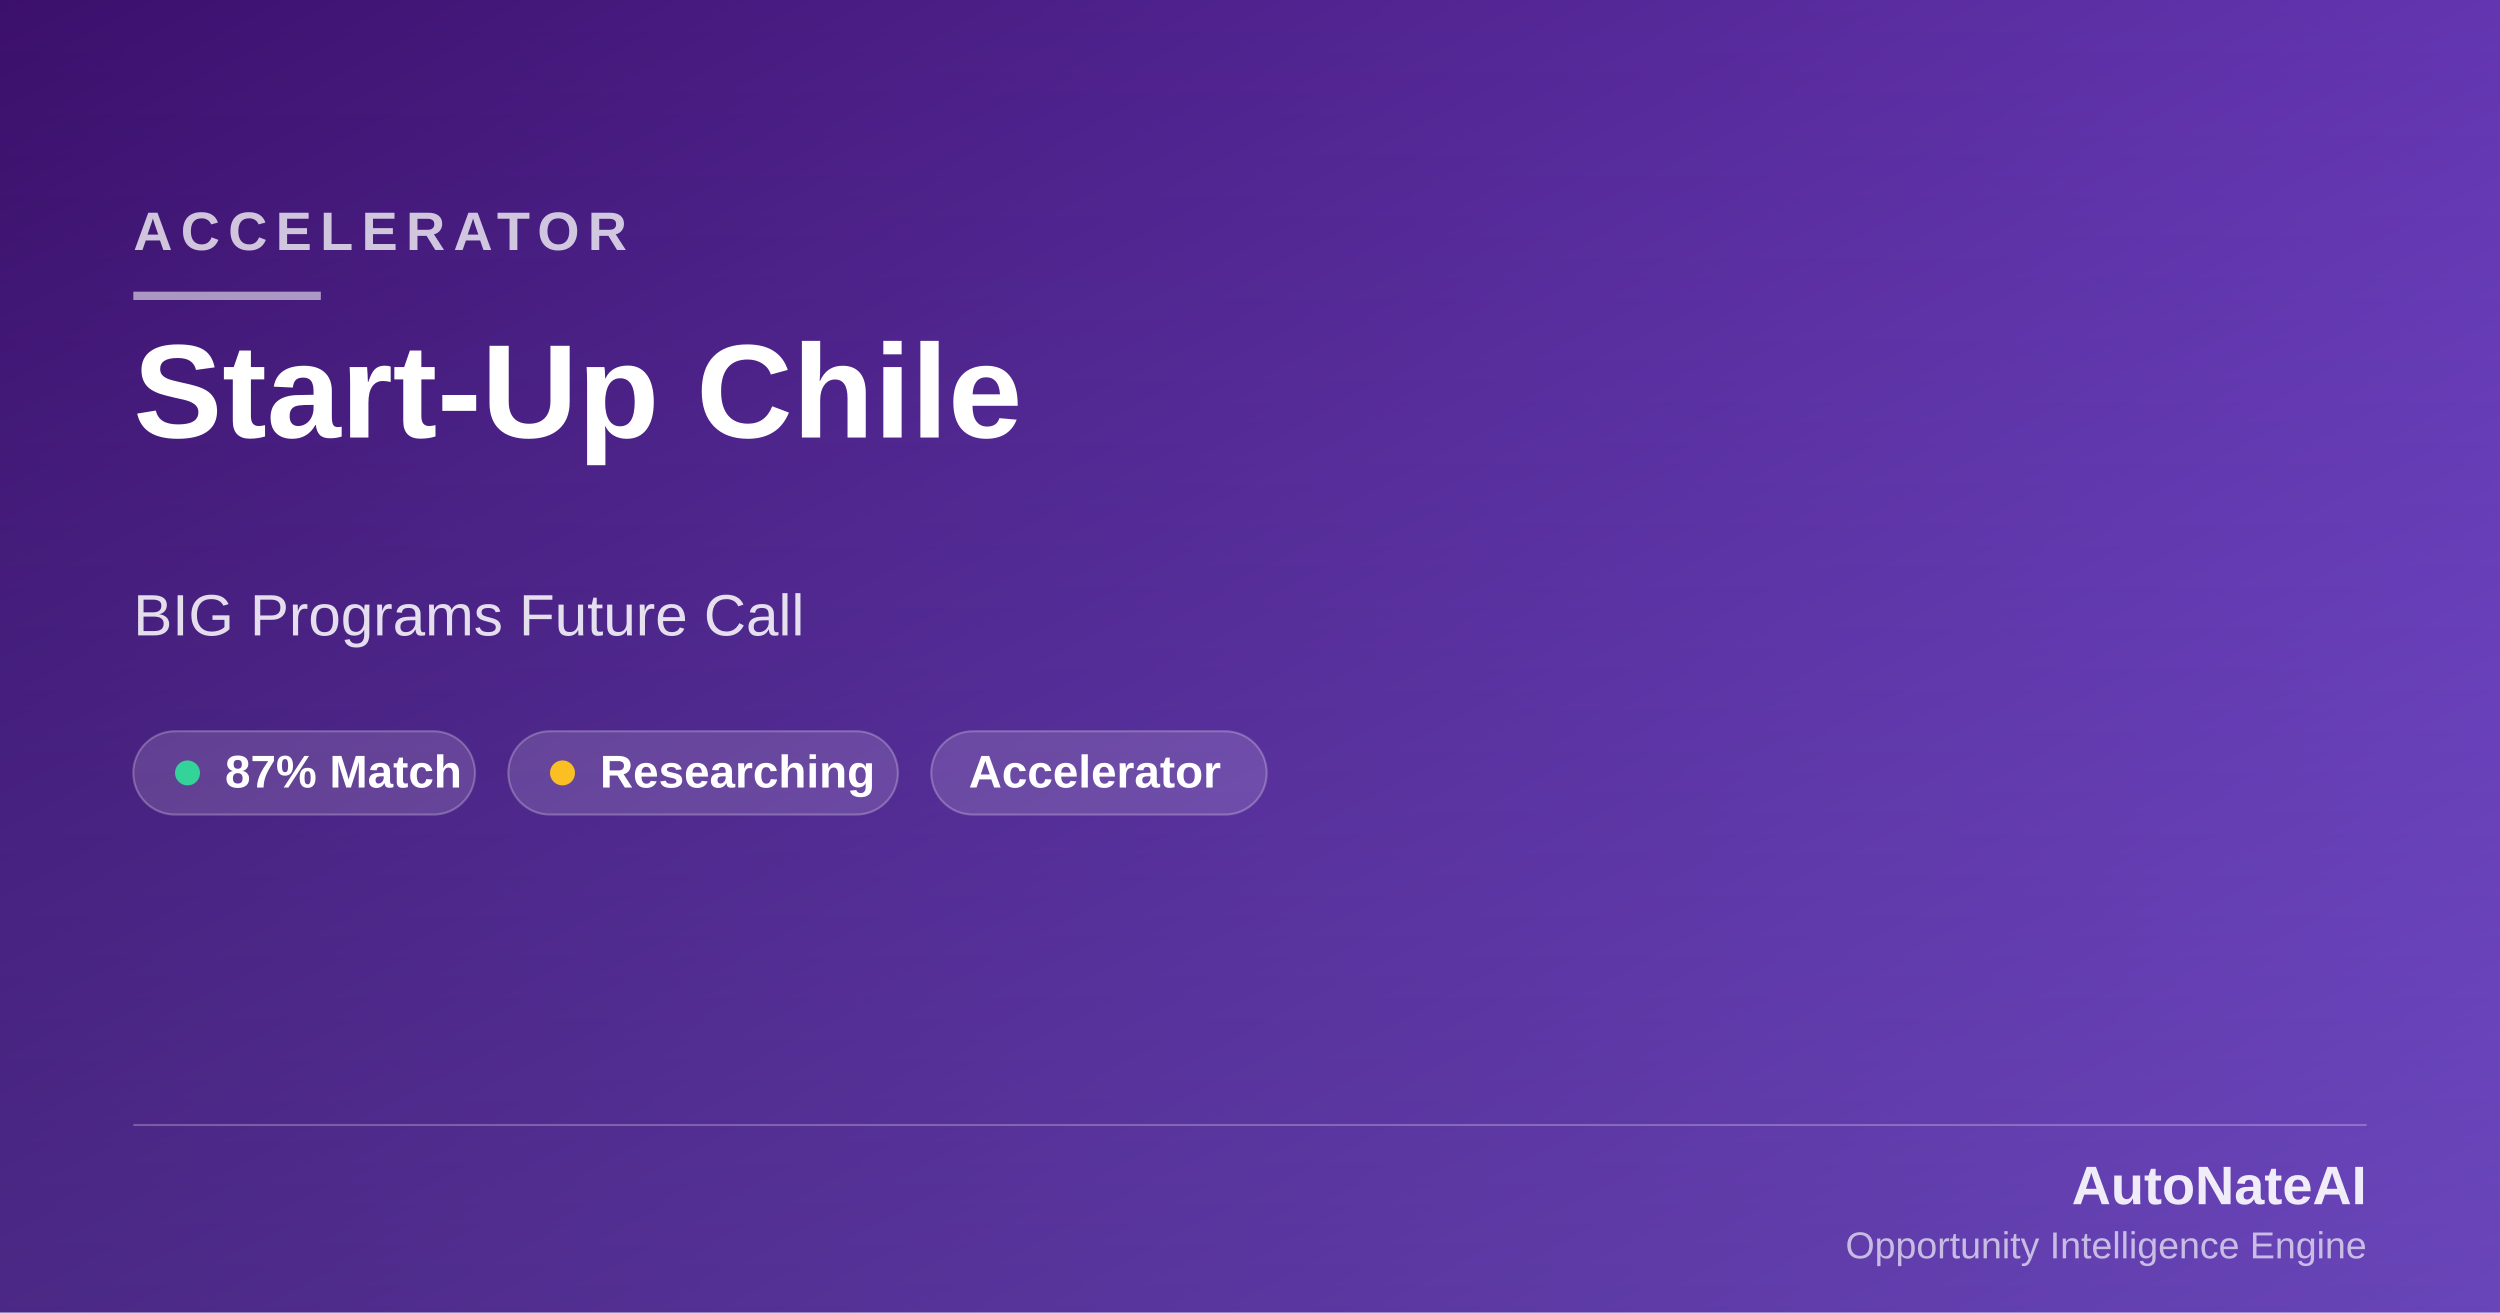
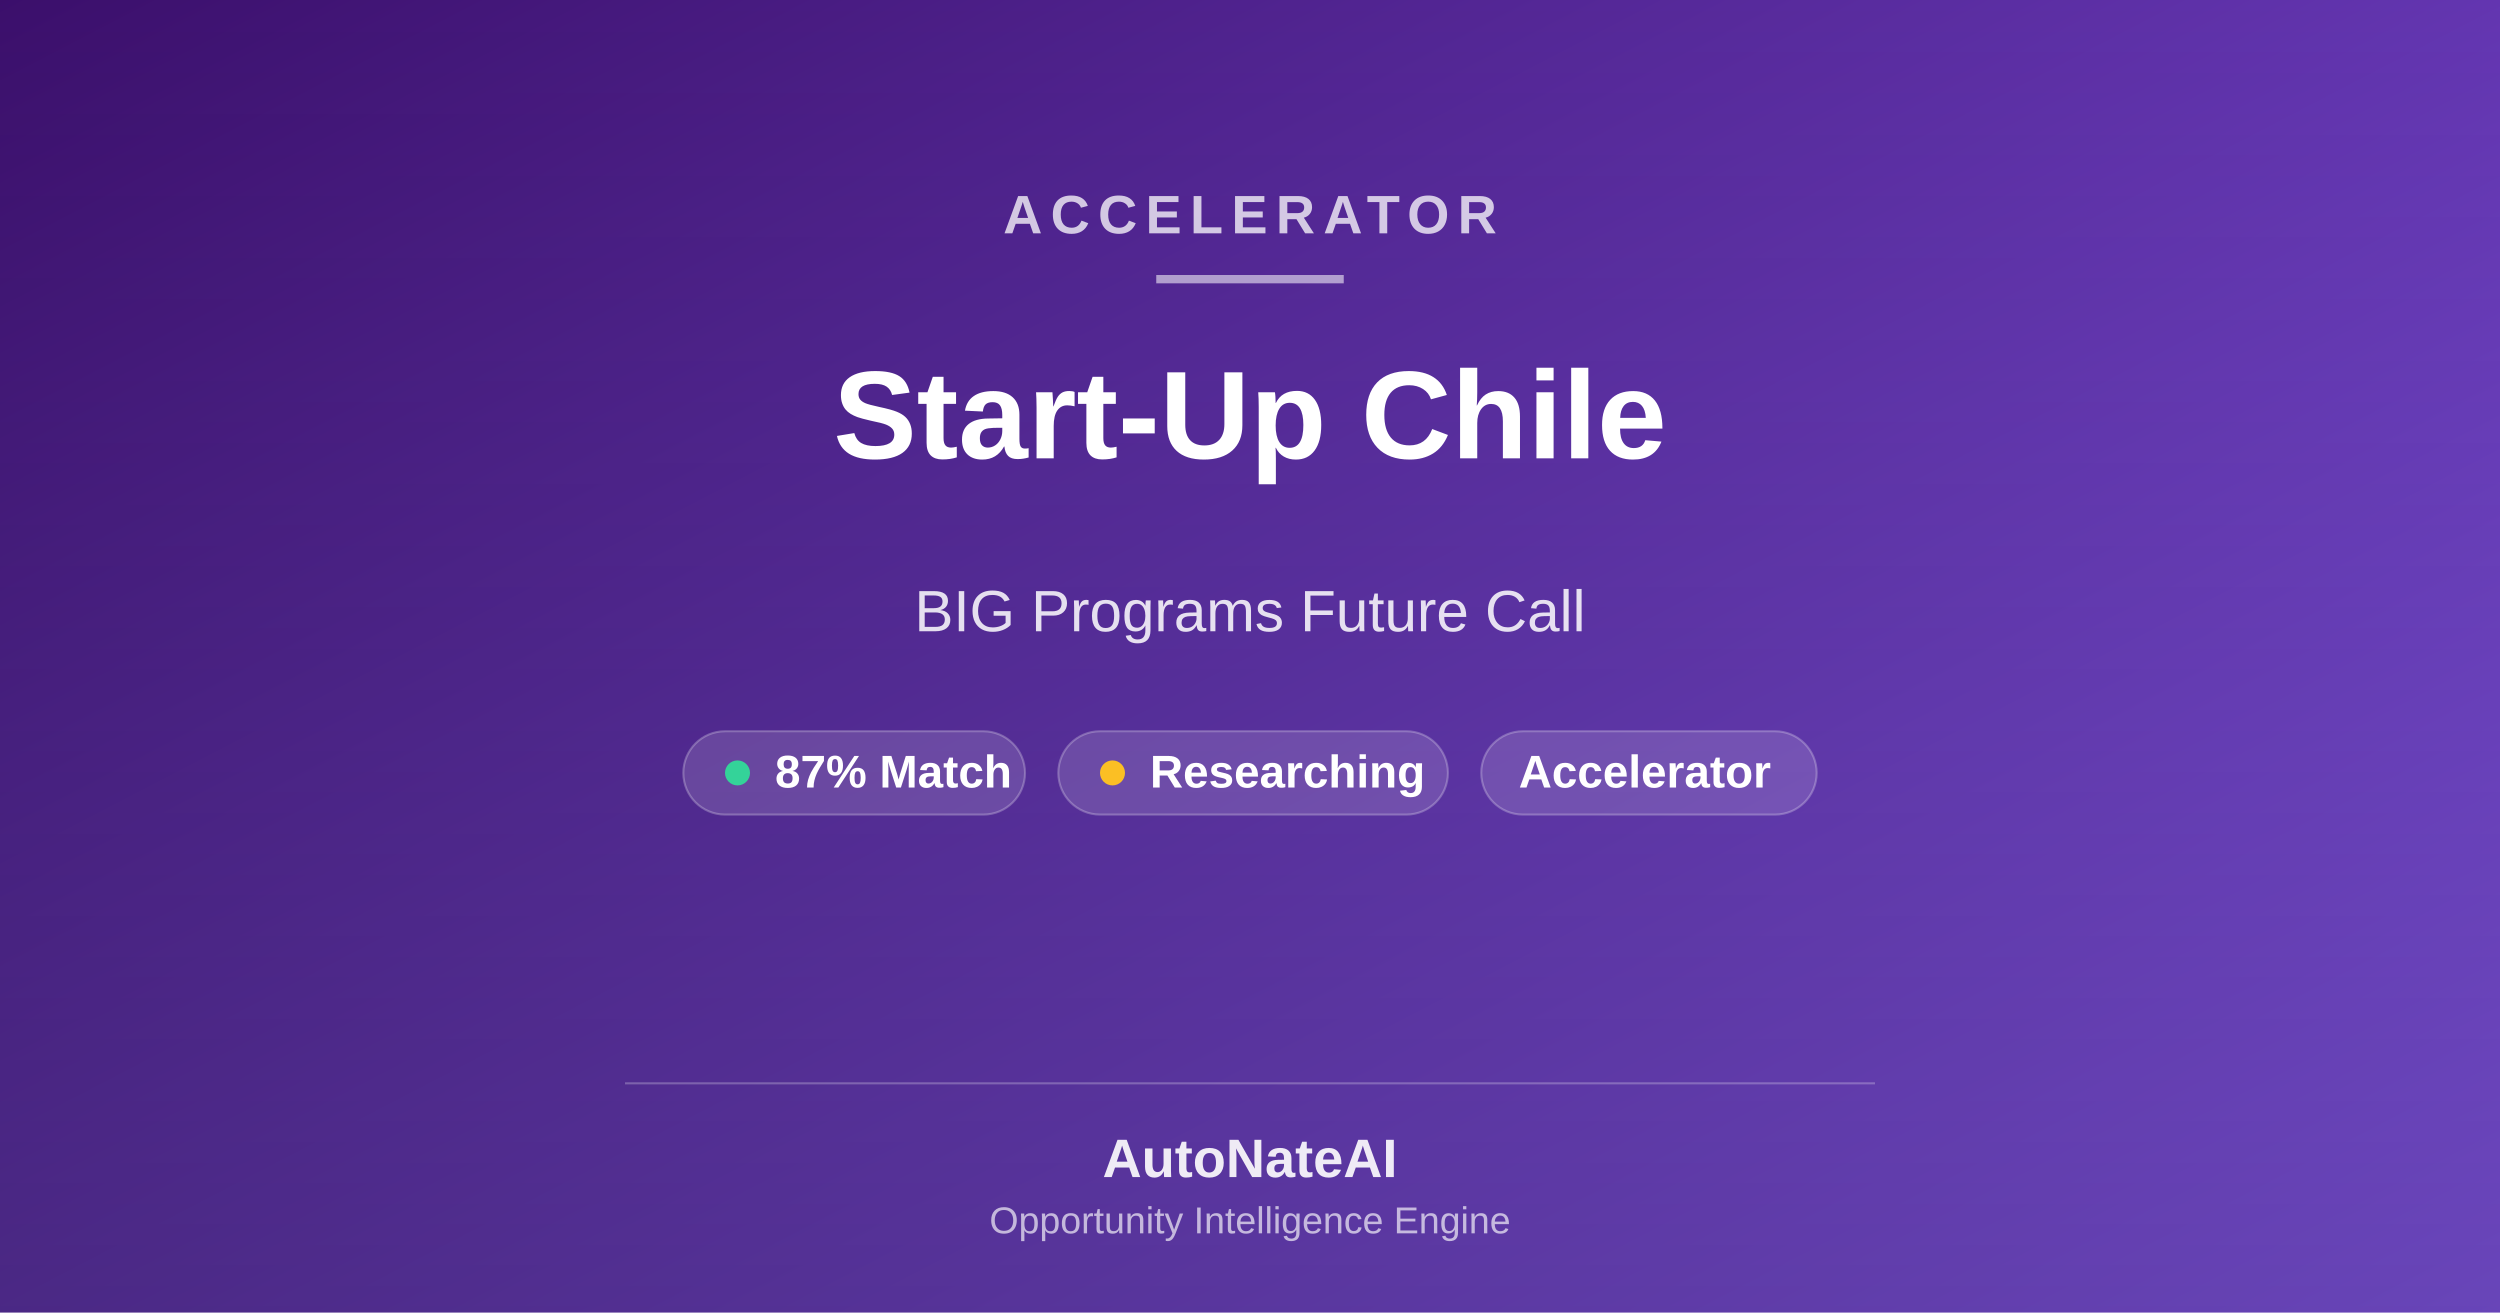
- <svg xmlns="http://www.w3.org/2000/svg" viewBox="0 0 1200 630">
+ <svg xmlns="http://www.w3.org/2000/svg" viewBox="0 0 1200 630" preserveAspectRatio="xMidYMid meet">
  <defs>
    <linearGradient id="grad-start-up-chile-opp" x1="0%" y1="0%" x2="100%" y2="100%">
      <stop offset="0%" stop-color="#3B0F6B" />
      <stop offset="100%" stop-color="#8B5CF6" />
    </linearGradient>
    <linearGradient id="grad-start-up-chile-opp-fade" x1="0%" y1="0%" x2="0%" y2="100%">
      <stop offset="0%" stop-color="#000000" stop-opacity="0" />
      <stop offset="100%" stop-color="#000000" stop-opacity="0.25" />
    </linearGradient>
  </defs>
  <rect width="1200" height="630" fill="url(#grad-start-up-chile-opp)" />
  <rect width="1200" height="630" fill="url(#grad-start-up-chile-opp-fade)" />
-   <text x="64" y="120" font-family="Arial, Helvetica, sans-serif" font-size="26" font-weight="700" letter-spacing="4" fill="rgba(255,255,255,0.75)">ACCELERATOR</text>
-   <rect x="64" y="140" width="90" height="4" fill="rgba(255,255,255,0.55)" />
-   <text x="64" y="210" font-family="Arial, Helvetica, sans-serif" font-size="64" font-weight="800" fill="#FFFFFF">Start-Up Chile</text>
-   <text x="64" y="305" font-family="Arial, Helvetica, sans-serif" font-size="28" font-weight="500" fill="rgba(255,255,255,0.85)">BIG Programs Future Call</text>
+   <text x="600" y="112" text-anchor="middle" font-family="Arial, Helvetica, sans-serif" font-size="26" font-weight="700" letter-spacing="4" fill="rgba(255,255,255,0.75)">ACCELERATOR</text>
+   <rect x="555" y="132" width="90" height="4" fill="rgba(255,255,255,0.55)" />
+   <text x="600" y="220" text-anchor="middle" font-family="Arial, Helvetica, sans-serif" font-size="60" font-weight="800" fill="#FFFFFF">Start-Up Chile</text>
+   <text x="600" y="303" text-anchor="middle" font-family="Arial, Helvetica, sans-serif" font-size="28" font-weight="500" fill="rgba(255,255,255,0.85)">BIG Programs Future Call</text>
  <g>
-     <rect x="64" y="351" width="164" height="40" rx="20" fill="rgba(255,255,255,0.14)" stroke="rgba(255,255,255,0.25)" />
-     <circle cx="90" cy="371" r="6" fill="#34D399" />
-     <text x="108" y="378" font-family="Arial, Helvetica, sans-serif" font-size="22" font-weight="600" fill="#FFFFFF">87% Match</text>
+     <rect x="328" y="351" width="164" height="40" rx="20" fill="rgba(255,255,255,0.14)" stroke="rgba(255,255,255,0.25)" />
+     <circle cx="354" cy="371" r="6" fill="#34D399" />
+     <text x="372" y="378" font-family="Arial, Helvetica, sans-serif" font-size="22" font-weight="600" fill="#FFFFFF">87% Match</text>
  </g>
  <g>
-     <rect x="244" y="351" width="187" height="40" rx="20" fill="rgba(255,255,255,0.14)" stroke="rgba(255,255,255,0.25)" />
-     <circle cx="270" cy="371" r="6" fill="#FBBF24" />
-     <text x="288" y="378" font-family="Arial, Helvetica, sans-serif" font-size="22" font-weight="600" fill="#FFFFFF">Researching</text>
+     <rect x="508" y="351" width="187" height="40" rx="20" fill="rgba(255,255,255,0.14)" stroke="rgba(255,255,255,0.25)" />
+     <circle cx="534" cy="371" r="6" fill="#FBBF24" />
+     <text x="552" y="378" font-family="Arial, Helvetica, sans-serif" font-size="22" font-weight="600" fill="#FFFFFF">Researching</text>
  </g>
  <g>
-     <rect x="447" y="351" width="161" height="40" rx="20" fill="rgba(255,255,255,0.14)" stroke="rgba(255,255,255,0.25)" />
-     <text x="465" y="378" font-family="Arial, Helvetica, sans-serif" font-size="22" font-weight="600" fill="#FFFFFF">Accelerator</text>
+     <rect x="711" y="351" width="161" height="40" rx="20" fill="rgba(255,255,255,0.14)" stroke="rgba(255,255,255,0.25)" />
+     <text x="729" y="378" font-family="Arial, Helvetica, sans-serif" font-size="22" font-weight="600" fill="#FFFFFF">Accelerator</text>
  </g>
-   <line x1="64" y1="540" x2="1136" y2="540" stroke="rgba(255,255,255,0.25)" />
-   <text x="1136" y="578" text-anchor="end" font-family="Arial, Helvetica, sans-serif" font-size="26" font-weight="800" fill="rgba(255,255,255,0.9)">AutoNateAI</text>
-   <text x="1136" y="604" text-anchor="end" font-family="Arial, Helvetica, sans-serif" font-size="18" font-weight="500" fill="rgba(255,255,255,0.65)">Opportunity Intelligence Engine</text>
+   <line x1="300" y1="520" x2="900" y2="520" stroke="rgba(255,255,255,0.25)" />
+   <text x="600" y="565" text-anchor="middle" font-family="Arial, Helvetica, sans-serif" font-size="26" font-weight="800" fill="rgba(255,255,255,0.9)">AutoNateAI</text>
+   <text x="600" y="592" text-anchor="middle" font-family="Arial, Helvetica, sans-serif" font-size="18" font-weight="500" fill="rgba(255,255,255,0.65)">Opportunity Intelligence Engine</text>
</svg>
